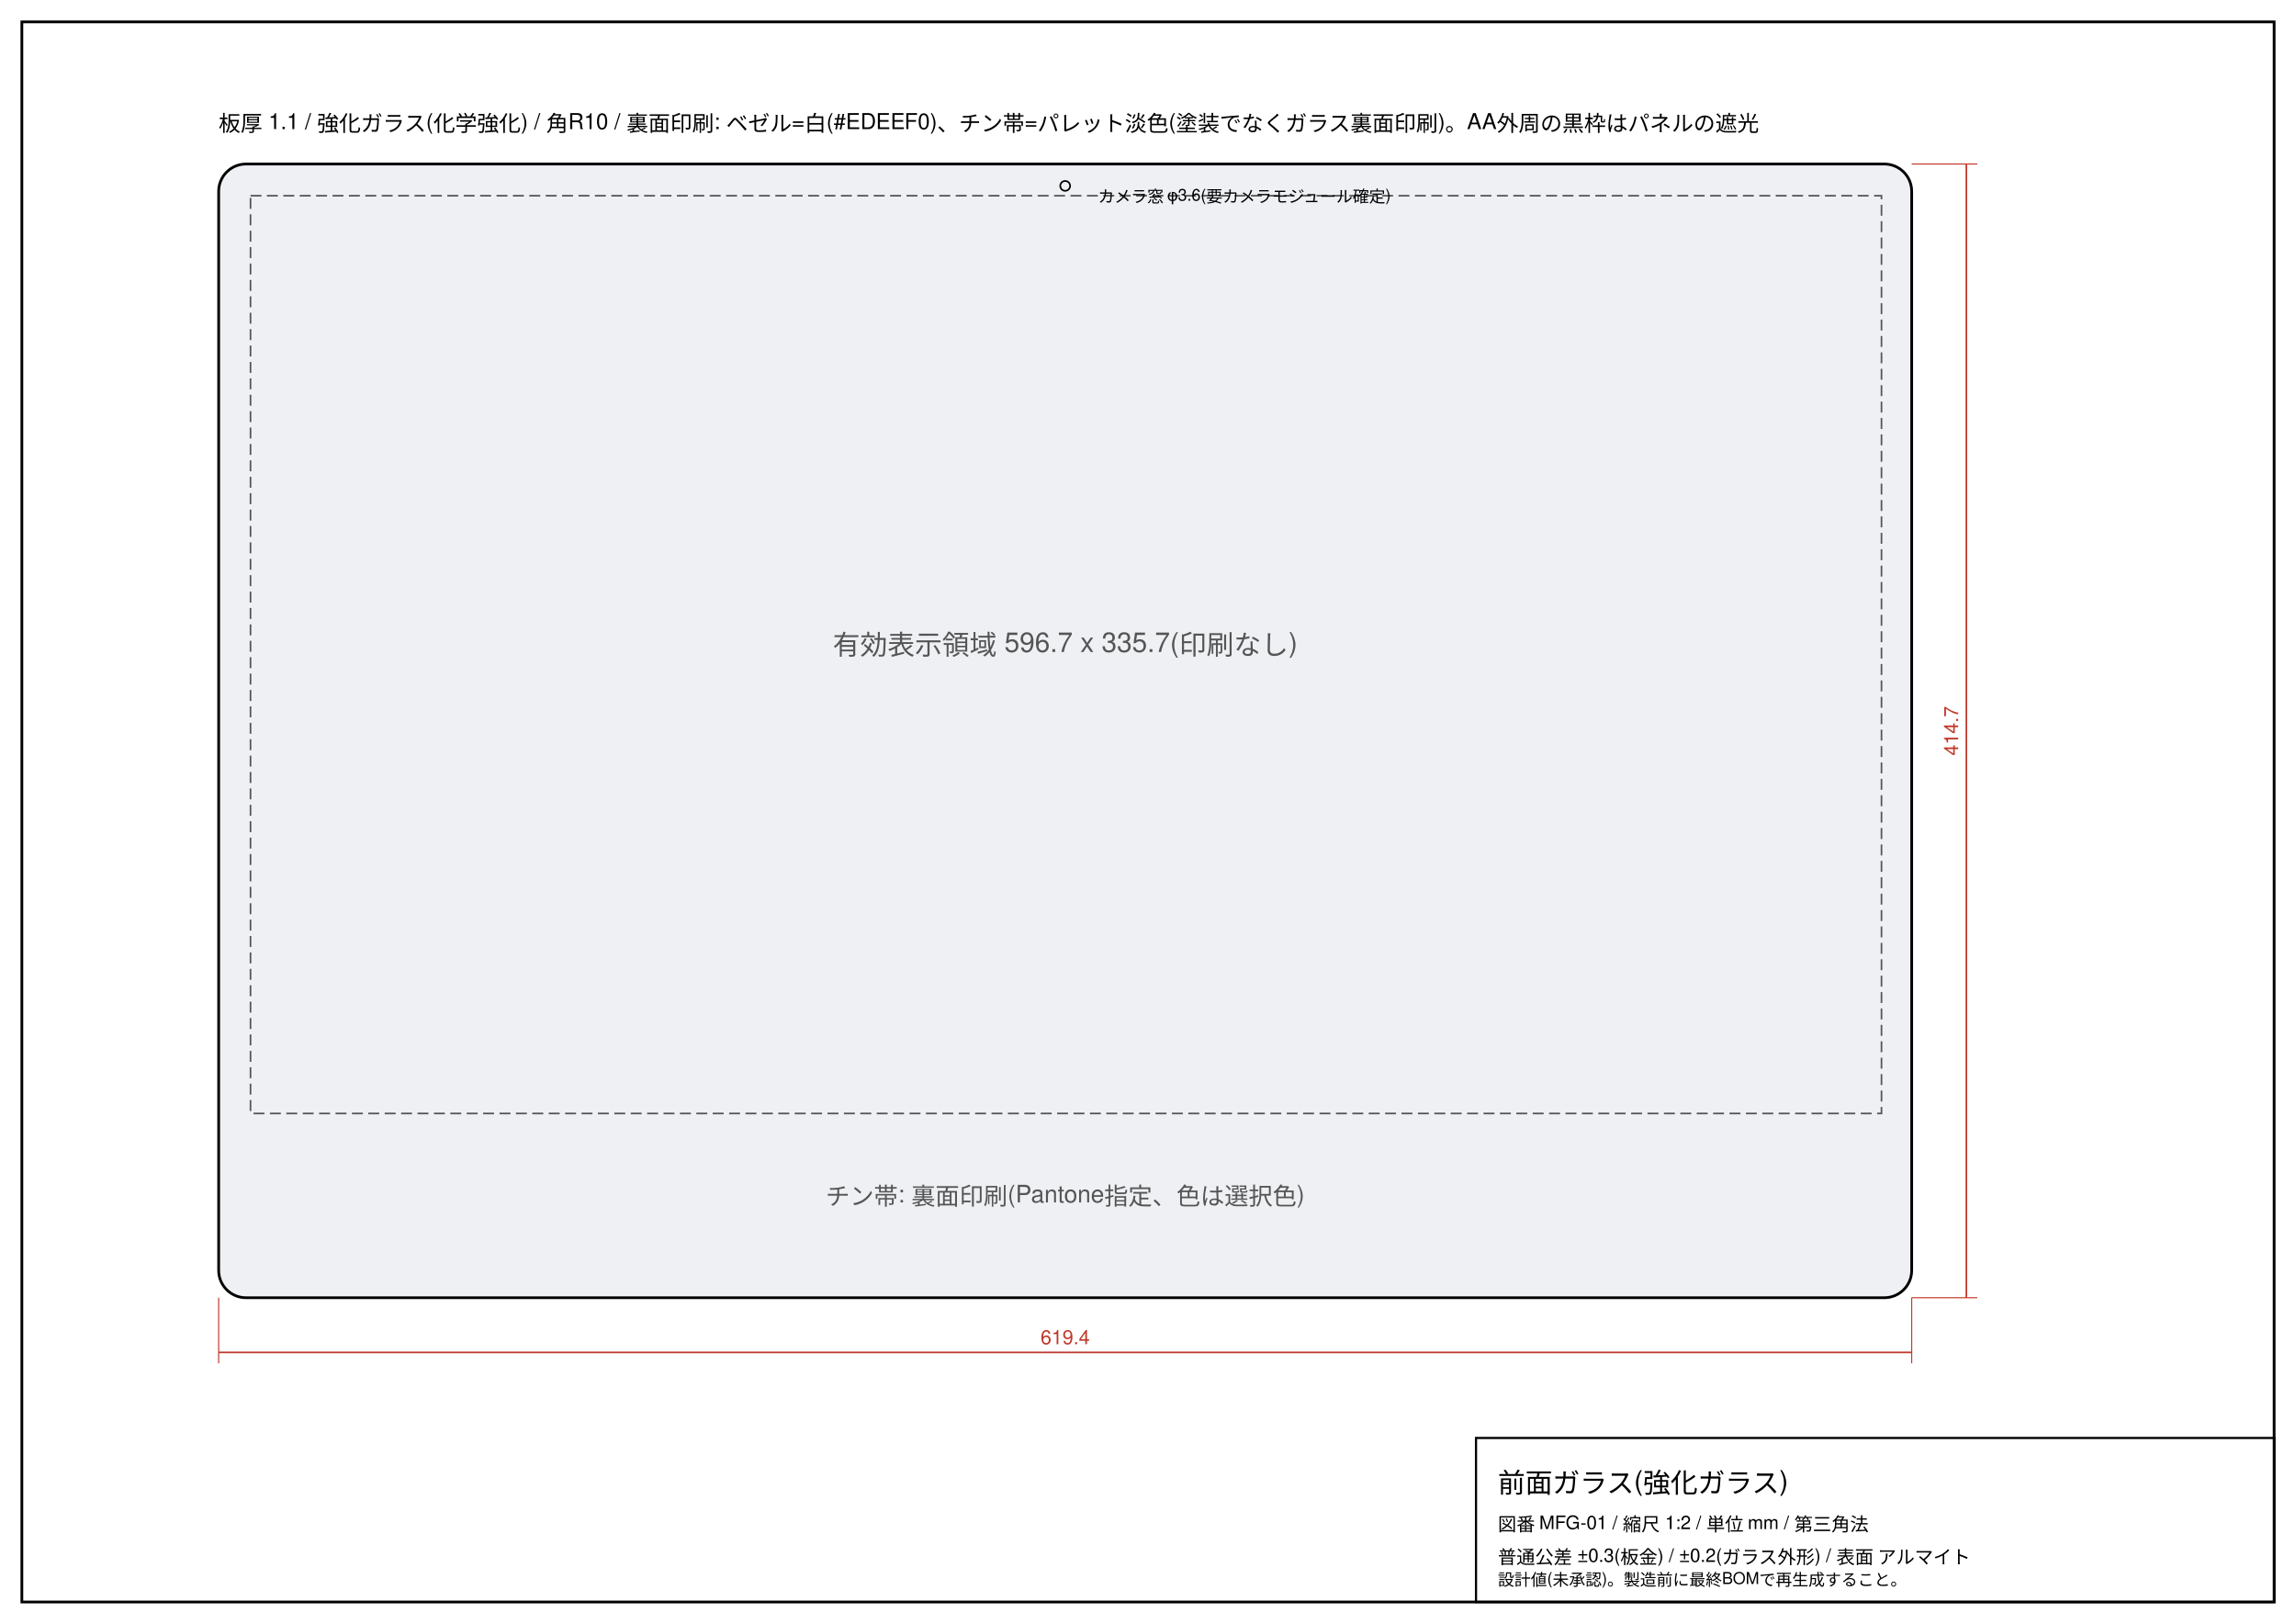
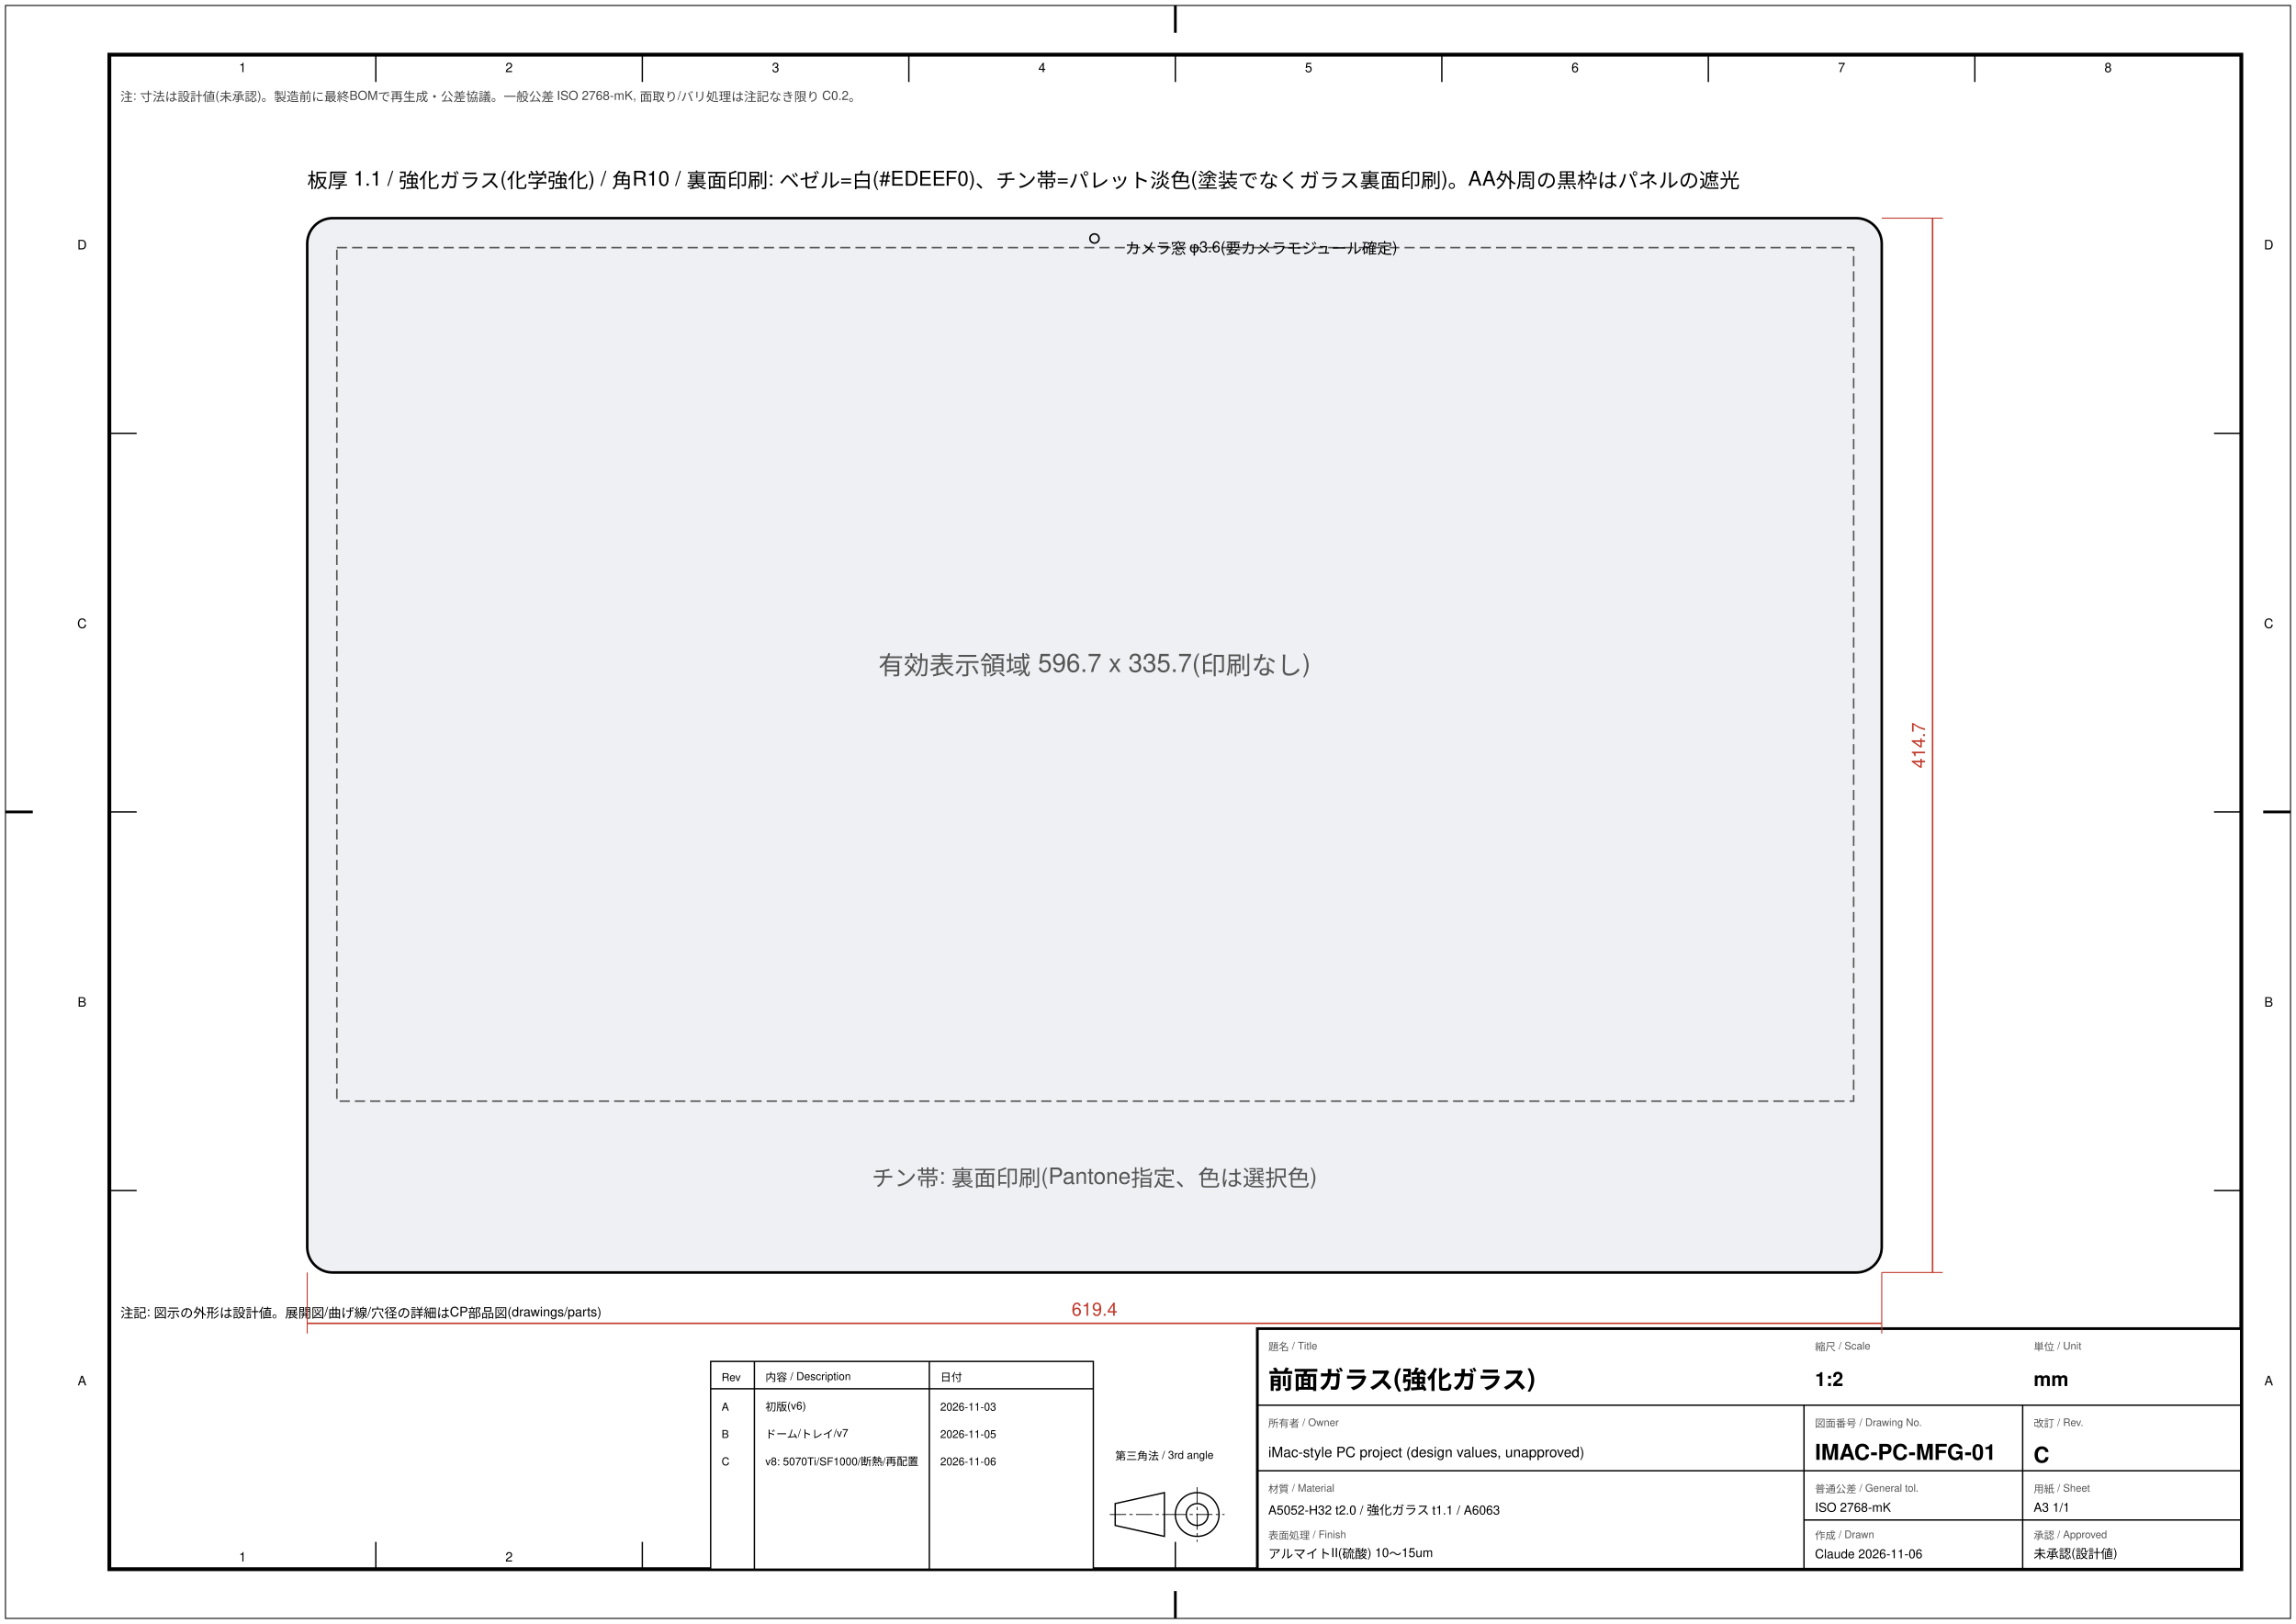
<svg xmlns="http://www.w3.org/2000/svg" viewBox="0 0 420 297" font-family="Helvetica,Arial,sans-serif">
  <rect width="100%" height="100%" fill="#fff" />
-   <rect x="4" y="4" width="412" height="289" fill="none" stroke="#000" stroke-width="0.5" />
-   <rect x="270" y="263" width="146" height="30" fill="none" stroke="#000" stroke-width="0.4" />
-   <text x="274" y="273" font-size="5">前面ガラス(強化ガラス)</text>
-   <text x="274" y="280" font-size="3.4">図番 MFG-01 / 縮尺 1:2 / 単位 mm / 第三角法</text>
-   <text x="274" y="286" font-size="3.4">普通公差 ±0.3(板金) / ±0.2(ガラス外形) / 表面 アルマイト</text>
-   <text x="274" y="290" font-size="3">設計値(未承認)。製造前に最終BOMで再生成すること。</text>
-   <rect x="40" y="30" width="309.7" height="207.35" rx="5.0" fill="#eef0f3" stroke="#000" stroke-width="0.5" />
-   <rect x="45.825" y="35.8" width="298.35" height="167.85" rx="0" fill="none" stroke="#555" stroke-width="0.3" stroke-dasharray="2 1" />
-   <text x="194.85" y="119.725" font-size="5" text-anchor="middle" fill="#555">有効表示領域 596.7 x 335.7(印刷なし)</text>
-   <text x="194.85" y="220.35" font-size="4.4" text-anchor="middle" fill="#555">チン帯: 裏面印刷(Pantone指定、色は選択色)</text>
-   <circle cx="194.85" cy="34.0" r="0.9" fill="none" stroke="#000" stroke-width=".3" />
-   <text x="200.85" y="37" font-size="3">カメラ窓 φ3.6(要カメラモジュール確定)</text>
-   <line x1="40" y1="247.35" x2="349.7" y2="247.35" stroke="#c0392b" stroke-width="0.3" />
-   <line x1="40" y1="237.35" x2="40" y2="249.35" stroke="#c0392b" stroke-width="0.2" />
-   <line x1="349.7" y1="237.35" x2="349.7" y2="249.35" stroke="#c0392b" stroke-width="0.2" />
-   <text x="194.85" y="245.85" font-size="3.6" text-anchor="middle" fill="#c0392b">619.4</text>
-   <line x1="359.7" y1="30" x2="359.7" y2="237.35" stroke="#c0392b" stroke-width="0.3" />
-   <line x1="349.7" y1="30" x2="361.7" y2="30" stroke="#c0392b" stroke-width="0.2" />
-   <line x1="349.7" y1="237.35" x2="361.7" y2="237.35" stroke="#c0392b" stroke-width="0.2" />
-   <text x="358.2" y="133.675" font-size="3.6" text-anchor="middle" fill="#c0392b" transform="rotate(-90 358.2 133.675)">414.7</text>
-   <text x="40" y="24" font-size="4">板厚 1.1 / 強化ガラス(化学強化) / 角R10 / 裏面印刷: ベゼル=白(#EDEEF0)、チン帯=パレット淡色(塗装でなくガラス裏面印刷)。AA外周の黒枠はパネルの遮光</text>
+   <rect x="1" y="1" width="418" height="295" fill="none" stroke="#000" stroke-width=".18" />
+   <rect x="20" y="10" width="390" height="277" fill="none" stroke="#000" stroke-width=".7" />
+   <line x1="68.75" y1="10" x2="68.75" y2="15" stroke="#000" stroke-width="0.25" />
+   <line x1="68.75" y1="287" x2="68.75" y2="282" stroke="#000" stroke-width="0.25" />
+   <text x="44.38" y="13.20" font-size="2.4" text-anchor="middle" font-weight="normal" fill="#000">1</text>
+   <text x="44.38" y="285.60" font-size="2.4" text-anchor="middle" font-weight="normal" fill="#000">1</text>
+   <line x1="117.5" y1="10" x2="117.5" y2="15" stroke="#000" stroke-width="0.25" />
+   <line x1="117.5" y1="287" x2="117.5" y2="282" stroke="#000" stroke-width="0.25" />
+   <text x="93.12" y="13.20" font-size="2.4" text-anchor="middle" font-weight="normal" fill="#000">2</text>
+   <text x="93.12" y="285.60" font-size="2.4" text-anchor="middle" font-weight="normal" fill="#000">2</text>
+   <line x1="166.25" y1="10" x2="166.25" y2="15" stroke="#000" stroke-width="0.25" />
+   <line x1="166.25" y1="287" x2="166.25" y2="282" stroke="#000" stroke-width="0.25" />
+   <text x="141.88" y="13.20" font-size="2.4" text-anchor="middle" font-weight="normal" fill="#000">3</text>
+   <text x="141.88" y="285.60" font-size="2.4" text-anchor="middle" font-weight="normal" fill="#000">3</text>
+   <line x1="215.0" y1="10" x2="215.0" y2="15" stroke="#000" stroke-width="0.25" />
+   <line x1="215.0" y1="287" x2="215.0" y2="282" stroke="#000" stroke-width="0.25" />
+   <text x="190.62" y="13.20" font-size="2.4" text-anchor="middle" font-weight="normal" fill="#000">4</text>
+   <text x="190.62" y="285.60" font-size="2.4" text-anchor="middle" font-weight="normal" fill="#000">4</text>
+   <line x1="263.75" y1="10" x2="263.75" y2="15" stroke="#000" stroke-width="0.25" />
+   <line x1="263.75" y1="287" x2="263.75" y2="282" stroke="#000" stroke-width="0.25" />
+   <text x="239.38" y="13.20" font-size="2.4" text-anchor="middle" font-weight="normal" fill="#000">5</text>
+   <text x="239.38" y="285.60" font-size="2.4" text-anchor="middle" font-weight="normal" fill="#000">5</text>
+   <line x1="312.5" y1="10" x2="312.5" y2="15" stroke="#000" stroke-width="0.25" />
+   <line x1="312.5" y1="287" x2="312.5" y2="282" stroke="#000" stroke-width="0.25" />
+   <text x="288.12" y="13.20" font-size="2.4" text-anchor="middle" font-weight="normal" fill="#000">6</text>
+   <text x="288.12" y="285.60" font-size="2.4" text-anchor="middle" font-weight="normal" fill="#000">6</text>
+   <line x1="361.25" y1="10" x2="361.25" y2="15" stroke="#000" stroke-width="0.25" />
+   <line x1="361.25" y1="287" x2="361.25" y2="282" stroke="#000" stroke-width="0.25" />
+   <text x="336.88" y="13.20" font-size="2.4" text-anchor="middle" font-weight="normal" fill="#000">7</text>
+   <text x="336.88" y="285.60" font-size="2.4" text-anchor="middle" font-weight="normal" fill="#000">7</text>
+   <text x="385.62" y="13.20" font-size="2.4" text-anchor="middle" font-weight="normal" fill="#000">8</text>
+   <text x="385.62" y="285.60" font-size="2.4" text-anchor="middle" font-weight="normal" fill="#000">8</text>
+   <line x1="20" y1="79.25" x2="25" y2="79.25" stroke="#000" stroke-width="0.25" />
+   <line x1="410" y1="79.25" x2="405" y2="79.25" stroke="#000" stroke-width="0.25" />
+   <line x1="20" y1="148.5" x2="25" y2="148.5" stroke="#000" stroke-width="0.25" />
+   <line x1="410" y1="148.5" x2="405" y2="148.5" stroke="#000" stroke-width="0.25" />
+   <line x1="20" y1="217.75" x2="25" y2="217.75" stroke="#000" stroke-width="0.25" />
+   <line x1="410" y1="217.75" x2="405" y2="217.75" stroke="#000" stroke-width="0.25" />
+   <text x="15.00" y="45.62" font-size="2.4" text-anchor="middle" font-weight="normal" fill="#000">D</text>
+   <text x="415.00" y="45.62" font-size="2.4" text-anchor="middle" font-weight="normal" fill="#000">D</text>
+   <text x="15.00" y="114.88" font-size="2.4" text-anchor="middle" font-weight="normal" fill="#000">C</text>
+   <text x="415.00" y="114.88" font-size="2.4" text-anchor="middle" font-weight="normal" fill="#000">C</text>
+   <text x="15.00" y="184.12" font-size="2.4" text-anchor="middle" font-weight="normal" fill="#000">B</text>
+   <text x="415.00" y="184.12" font-size="2.4" text-anchor="middle" font-weight="normal" fill="#000">B</text>
+   <text x="15.00" y="253.38" font-size="2.4" text-anchor="middle" font-weight="normal" fill="#000">A</text>
+   <text x="415.00" y="253.38" font-size="2.4" text-anchor="middle" font-weight="normal" fill="#000">A</text>
+   <line x1="1" y1="148.5" x2="6" y2="148.5" stroke="#000" stroke-width="0.5" />
+   <line x1="414" y1="148.5" x2="419" y2="148.5" stroke="#000" stroke-width="0.5" />
+   <line x1="215.0" y1="1" x2="215.0" y2="6" stroke="#000" stroke-width="0.5" />
+   <line x1="215.0" y1="291" x2="215.0" y2="296" stroke="#000" stroke-width="0.5" />
+   <rect x="230" y="243" width="180" height="44" fill="#fff" stroke="#000" stroke-width=".5" />
+   <line x1="230" y1="257" x2="410" y2="257" stroke="#000" stroke-width="0.25" />
+   <line x1="230" y1="269" x2="410" y2="269" stroke="#000" stroke-width="0.25" />
+   <line x1="330" y1="257" x2="330" y2="287" stroke="#000" stroke-width="0.25" />
+   <line x1="370" y1="257" x2="370" y2="287" stroke="#000" stroke-width="0.25" />
+   <line x1="330" y1="278" x2="410" y2="278" stroke="#000" stroke-width="0.25" />
+   <text x="232.00" y="247.00" font-size="1.9" text-anchor="start" font-weight="normal" fill="#555">題名 / Title</text>
+   <text x="232.00" y="254.00" font-size="4.6" text-anchor="start" font-weight="bold" fill="#000">前面ガラス(強化ガラス)</text>
+   <text x="232.00" y="261.00" font-size="1.9" text-anchor="start" font-weight="normal" fill="#555">所有者 / Owner</text>
+   <text x="232.00" y="266.50" font-size="2.6" text-anchor="start" font-weight="normal" fill="#000">iMac-style PC project (design values, unapproved)</text>
+   <text x="232.00" y="273.00" font-size="1.9" text-anchor="start" font-weight="normal" fill="#555">材質 / Material</text>
+   <text x="232.00" y="277.00" font-size="2.3" text-anchor="start" font-weight="normal" fill="#000">A5052-H32 t2.0 / 強化ガラス t1.1 / A6063</text>
+   <text x="232.00" y="281.50" font-size="1.9" text-anchor="start" font-weight="normal" fill="#555">表面処理 / Finish</text>
+   <text x="232.00" y="285.00" font-size="2.3" text-anchor="start" font-weight="normal" fill="#000">アルマイトII(硫酸) 10〜15um</text>
+   <text x="332.00" y="261.00" font-size="1.9" text-anchor="start" font-weight="normal" fill="#555">図面番号 / Drawing No.</text>
+   <text x="332.00" y="267.00" font-size="4.0" text-anchor="start" font-weight="bold" fill="#000">IMAC-PC-MFG-01</text>
+   <text x="332.00" y="273.00" font-size="1.9" text-anchor="start" font-weight="normal" fill="#555">普通公差 / General tol.</text>
+   <text x="332.00" y="276.50" font-size="2.3" text-anchor="start" font-weight="normal" fill="#000">ISO 2768-mK</text>
+   <text x="372.00" y="261.00" font-size="1.9" text-anchor="start" font-weight="normal" fill="#555">改訂 / Rev.</text>
+   <text x="372.00" y="267.50" font-size="4.0" text-anchor="start" font-weight="bold" fill="#000">C</text>
+   <text x="372.00" y="273.00" font-size="1.9" text-anchor="start" font-weight="normal" fill="#555">用紙 / Sheet</text>
+   <text x="372.00" y="276.50" font-size="2.3" text-anchor="start" font-weight="normal" fill="#000">A3  1/1</text>
+   <text x="332.00" y="247.00" font-size="1.9" text-anchor="start" font-weight="normal" fill="#555">縮尺 / Scale</text>
+   <text x="332.00" y="253.50" font-size="3.6" text-anchor="start" font-weight="bold" fill="#000">1:2</text>
+   <text x="372.00" y="247.00" font-size="1.9" text-anchor="start" font-weight="normal" fill="#555">単位 / Unit</text>
+   <text x="372.00" y="253.50" font-size="3.6" text-anchor="start" font-weight="bold" fill="#000">mm</text>
+   <text x="332.00" y="281.50" font-size="1.9" text-anchor="start" font-weight="normal" fill="#555">作成 / Drawn</text>
+   <text x="332.00" y="285.00" font-size="2.3" text-anchor="start" font-weight="normal" fill="#000">Claude 2026-11-06</text>
+   <text x="372.00" y="281.50" font-size="1.9" text-anchor="start" font-weight="normal" fill="#555">承認 / Approved</text>
+   <text x="372.00" y="285.00" font-size="2.3" text-anchor="start" font-weight="normal" fill="#000">未承認(設計値)</text>
+   <g transform="translate(204,273)" stroke="#000" stroke-width=".25" fill="none">
+     <path d="M0,2 L9,0 L9,8 L0,6 Z" />
+     <line x1="-1" y1="4" x2="10" y2="4" stroke="#000" stroke-width="0.15" stroke-dasharray="3,0.6,0.6,0.6" />
+     <circle cx="15" cy="4" r="4" />
+     <circle cx="15" cy="4" r="2" />
+     <line x1="10" y1="4" x2="20" y2="4" stroke="#000" stroke-width="0.15" stroke-dasharray="3,0.6,0.6,0.6" />
+     <line x1="15" y1="-1" x2="15" y2="9" stroke="#000" stroke-width="0.15" stroke-dasharray="3,0.6,0.6,0.6" />
+   </g>
+   <text x="204.00" y="267.00" font-size="2.0" text-anchor="start" font-weight="normal" fill="#000">第三角法 / 3rd angle</text>
+   <rect x="130" y="249" width="70" height="38" fill="#fff" stroke="#000" stroke-width=".25" />
+   <line x1="130" y1="254" x2="200" y2="254" stroke="#000" stroke-width="0.25" />
+   <line x1="138" y1="249" x2="138" y2="287" stroke="#000" stroke-width="0.25" />
+   <line x1="170" y1="249" x2="170" y2="287" stroke="#000" stroke-width="0.25" />
+   <text x="132.00" y="252.60" font-size="2.0" text-anchor="start" font-weight="normal" fill="#000">Rev</text>
+   <text x="140.00" y="252.60" font-size="2.0" text-anchor="start" font-weight="normal" fill="#000">内容 / Description</text>
+   <text x="172.00" y="252.60" font-size="2.0" text-anchor="start" font-weight="normal" fill="#000">日付</text>
+   <text x="132.00" y="258.00" font-size="2.0" text-anchor="start" font-weight="normal" fill="#000">A</text>
+   <text x="140.00" y="258.00" font-size="2.0" text-anchor="start" font-weight="normal" fill="#000">初版(v6)</text>
+   <text x="172.00" y="258.00" font-size="2.0" text-anchor="start" font-weight="normal" fill="#000">2026-11-03</text>
+   <text x="132.00" y="263.00" font-size="2.0" text-anchor="start" font-weight="normal" fill="#000">B</text>
+   <text x="140.00" y="263.00" font-size="2.0" text-anchor="start" font-weight="normal" fill="#000">ドーム/トレイ/v7</text>
+   <text x="172.00" y="263.00" font-size="2.0" text-anchor="start" font-weight="normal" fill="#000">2026-11-05</text>
+   <text x="132.00" y="268.00" font-size="2.0" text-anchor="start" font-weight="normal" fill="#000">C</text>
+   <text x="140.00" y="268.00" font-size="2.0" text-anchor="start" font-weight="normal" fill="#000">v8: 5070Ti/SF1000/断熱/再配置</text>
+   <text x="172.00" y="268.00" font-size="2.0" text-anchor="start" font-weight="normal" fill="#000">2026-11-06</text>
+   <text x="22.00" y="241.00" font-size="2.4" text-anchor="start" font-weight="normal" fill="#000">注記: 図示の外形は設計値。展開図/曲げ線/穴径の詳細はCP部品図(drawings/parts)</text>
+   <text x="22.00" y="18.50" font-size="2.3" text-anchor="start" font-weight="normal" fill="#444">注: 寸法は設計値(未承認)。製造前に最終BOMで再生成・公差協議。一般公差 ISO 2768-mK, 面取り/バリ処理は注記なき限り C0.2。</text>
+   <g transform="translate(19,12) scale(0.93)">
+     <rect x="40" y="30" width="309.7" height="207.35" rx="5.0" fill="#eef0f3" stroke="#000" stroke-width="0.5" />
+     <rect x="45.825" y="35.8" width="298.35" height="167.85" rx="0" fill="none" stroke="#555" stroke-width="0.3" stroke-dasharray="2 1" />
+     <text x="194.85" y="119.725" font-size="5" text-anchor="middle" fill="#555">有効表示領域 596.7 x 335.7(印刷なし)</text>
+     <text x="194.85" y="220.35" font-size="4.4" text-anchor="middle" fill="#555">チン帯: 裏面印刷(Pantone指定、色は選択色)</text>
+     <circle cx="194.85" cy="34.0" r="0.9" fill="none" stroke="#000" stroke-width=".3" />
+     <text x="200.85" y="37" font-size="3">カメラ窓 φ3.6(要カメラモジュール確定)</text>
+     <line x1="40" y1="247.35" x2="349.7" y2="247.35" stroke="#c0392b" stroke-width="0.3" />
+     <line x1="40" y1="237.35" x2="40" y2="249.35" stroke="#c0392b" stroke-width="0.2" />
+     <line x1="349.7" y1="237.35" x2="349.7" y2="249.35" stroke="#c0392b" stroke-width="0.2" />
+     <text x="194.85" y="245.85" font-size="3.6" text-anchor="middle" fill="#c0392b">619.4</text>
+     <line x1="359.7" y1="30" x2="359.7" y2="237.35" stroke="#c0392b" stroke-width="0.3" />
+     <line x1="349.7" y1="30" x2="361.7" y2="30" stroke="#c0392b" stroke-width="0.2" />
+     <line x1="349.7" y1="237.35" x2="361.7" y2="237.35" stroke="#c0392b" stroke-width="0.2" />
+     <text x="358.2" y="133.675" font-size="3.6" text-anchor="middle" fill="#c0392b" transform="rotate(-90 358.2 133.675)">414.7</text>
+     <text x="40" y="24" font-size="4">板厚 1.1 / 強化ガラス(化学強化) / 角R10 / 裏面印刷: ベゼル=白(#EDEEF0)、チン帯=パレット淡色(塗装でなくガラス裏面印刷)。AA外周の黒枠はパネルの遮光</text>
+   </g>
</svg>
